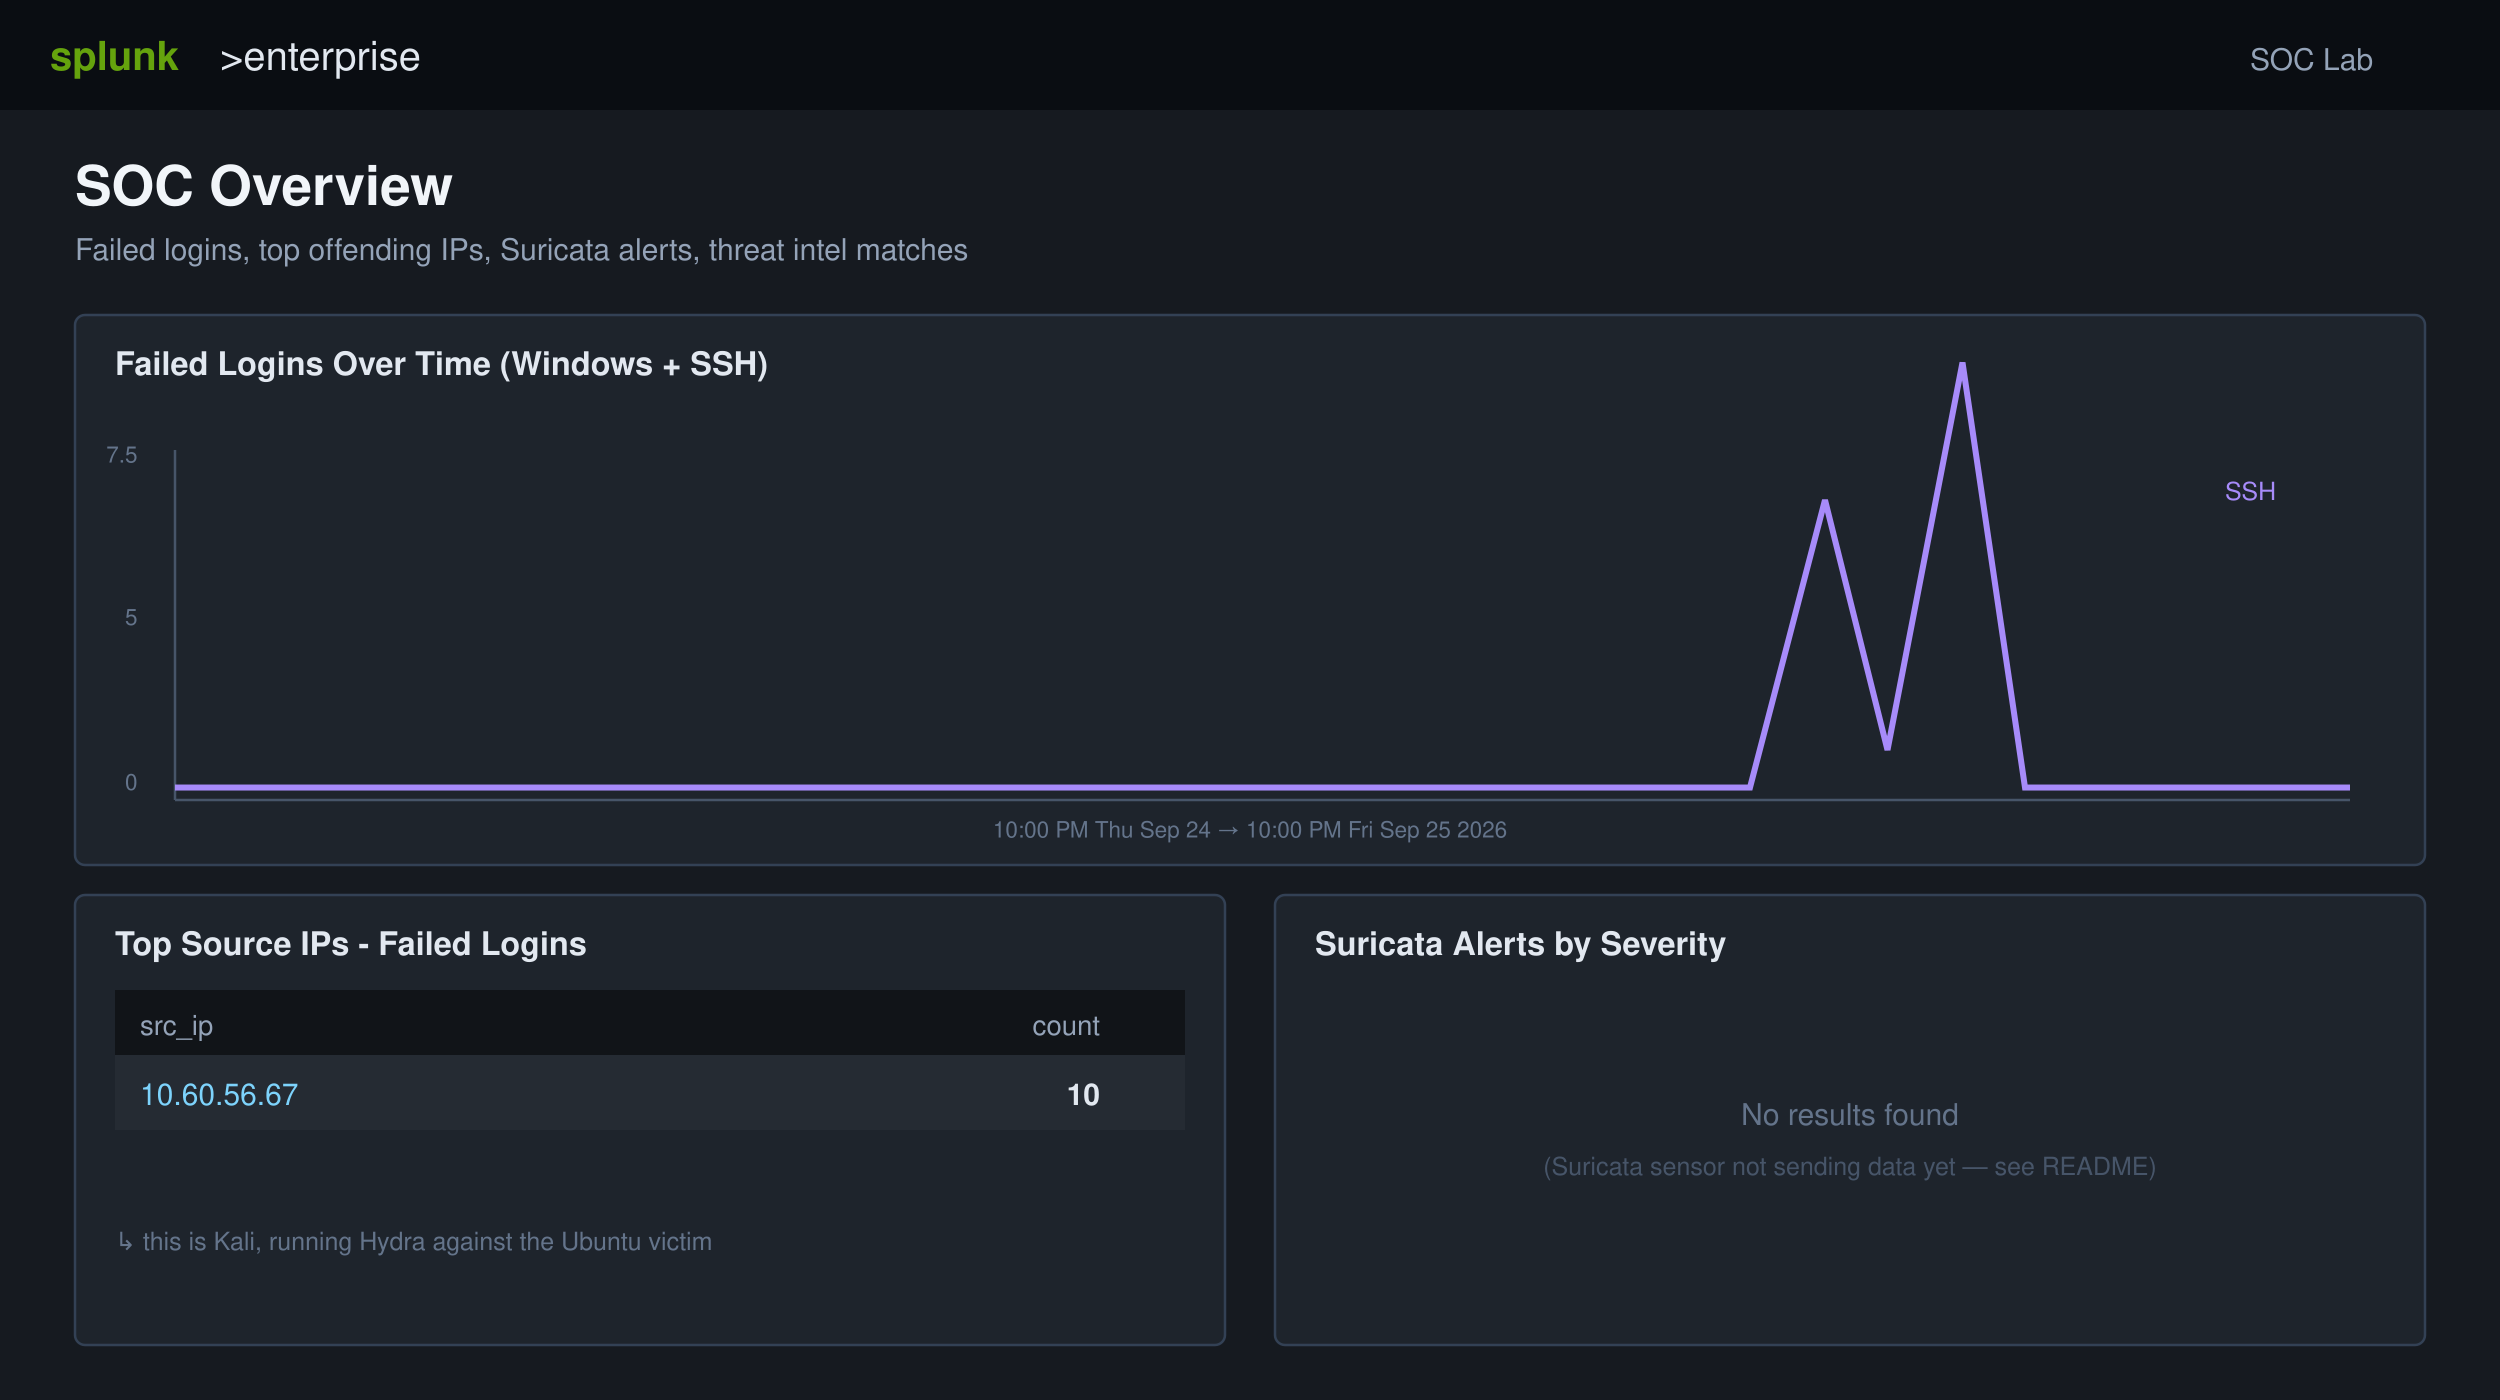
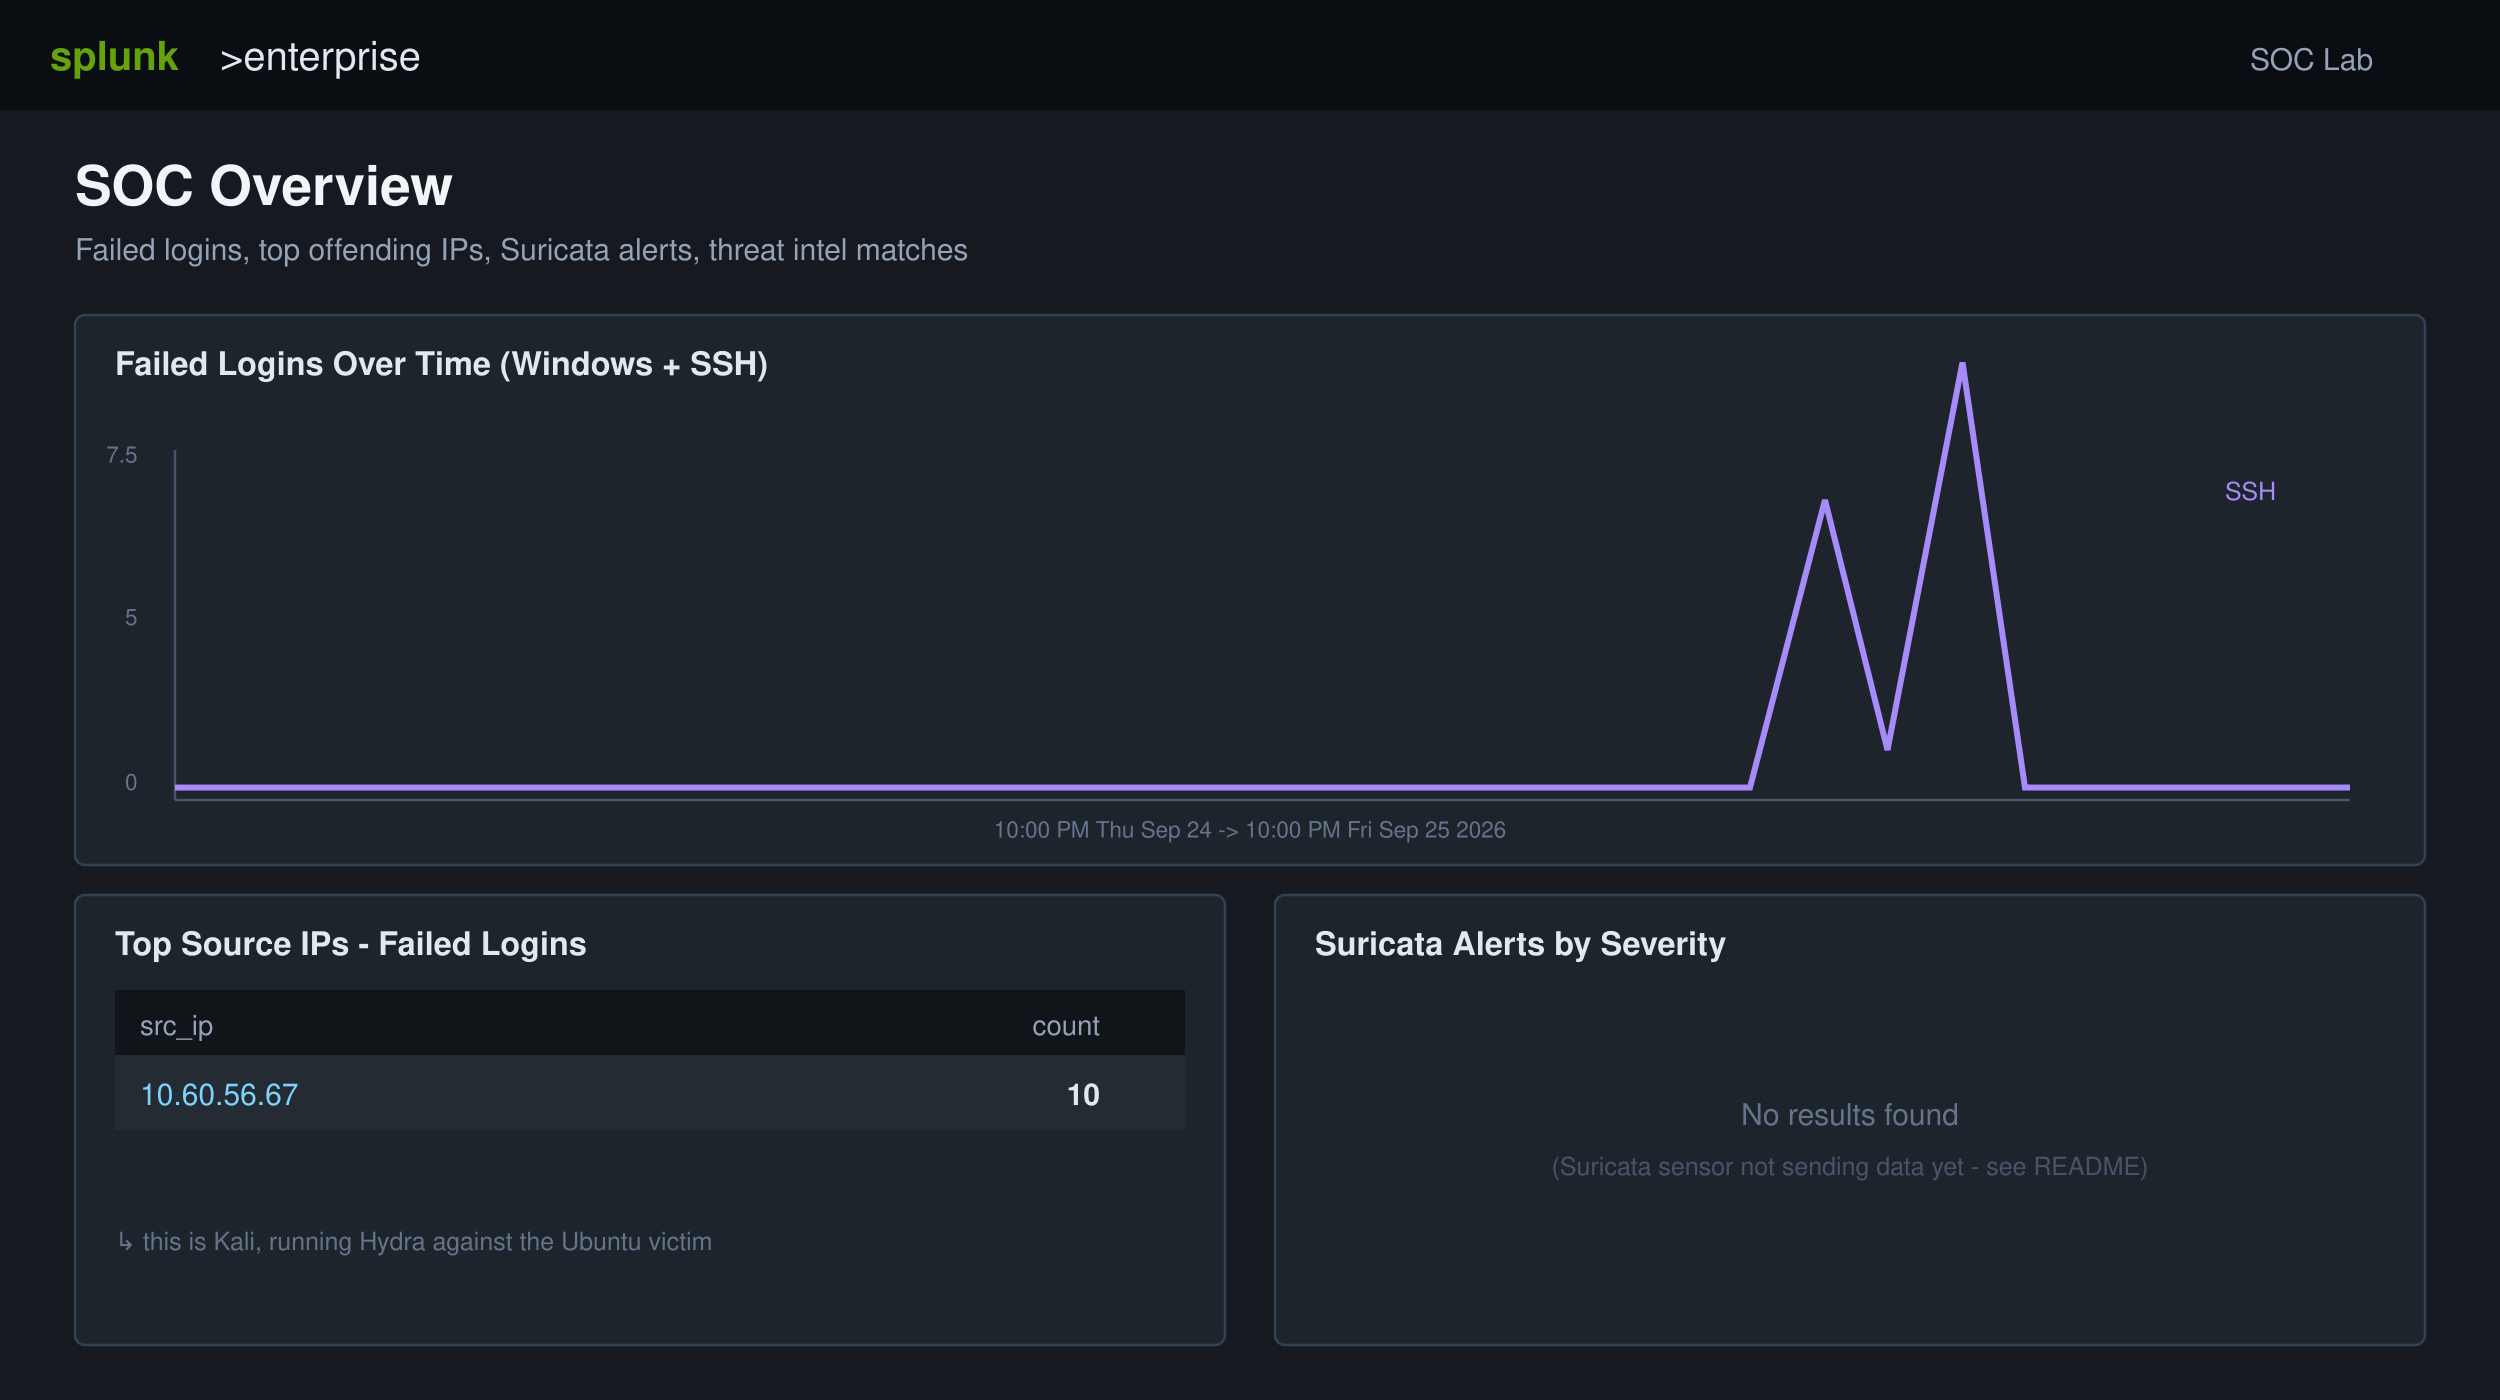
<svg xmlns="http://www.w3.org/2000/svg" viewBox="0 0 1000 560" font-family="Helvetica, Arial, sans-serif">
  <rect x="0" y="0" width="1000" height="560" fill="#161a20" />
  <rect x="0" y="0" width="1000" height="44" fill="#0a0d12" />
  <text x="20" y="28" font-size="16" fill="#65a30d" font-weight="700">splunk</text>
  <text x="88" y="28" font-size="16" fill="#e2e8f0" font-weight="300">&gt;enterprise</text>
  <text x="900" y="28" font-size="12" fill="#94a3b8">SOC Lab</text>
  <text x="30" y="82" font-size="22" font-weight="700" fill="#f1f5f9">SOC Overview</text>
  <text x="30" y="104" font-size="12" fill="#94a3b8">Failed logins, top offending IPs, Suricata alerts, threat intel matches</text>
  <rect x="30" y="126" width="940" height="220" rx="4" fill="#1e242c" stroke="#334155" />
  <text x="46" y="150" font-size="13" fill="#e2e8f0" font-weight="600">Failed Logins Over Time (Windows + SSH)</text>
  <line x1="70" y1="180" x2="70" y2="320" stroke="#475569" />
  <line x1="70" y1="320" x2="940" y2="320" stroke="#475569" />
  <text x="55" y="185" font-size="9" fill="#64748b" text-anchor="end">7.5</text>
  <text x="55" y="250" font-size="9" fill="#64748b" text-anchor="end">5</text>
  <text x="55" y="316" font-size="9" fill="#64748b" text-anchor="end">0</text>
  <polyline points="70,315 700,315 730,200 755,300 785,145 810,315 940,315" fill="none" stroke="#a78bfa" stroke-width="2.4" />
  <text x="890" y="200" font-size="10" fill="#a78bfa">SSH</text>
-   <text x="500" y="335" font-size="9" fill="#64748b" text-anchor="middle">10:00 PM Thu Sep 24 → 10:00 PM Fri Sep 25 2026</text>
+   <text x="500" y="335" font-size="9" fill="#64748b" text-anchor="middle">10:00 PM Thu Sep 24 -&gt; 10:00 PM Fri Sep 25 2026</text>
  <rect x="30" y="358" width="460" height="180" rx="4" fill="#1e242c" stroke="#334155" />
  <text x="46" y="382" font-size="13" fill="#e2e8f0" font-weight="600">Top Source IPs - Failed Logins</text>
  <rect x="46" y="396" width="428" height="26" fill="#111418" />
  <text x="56" y="414" font-size="11" fill="#94a3b8">src_ip</text>
  <text x="440" y="414" font-size="11" fill="#94a3b8" text-anchor="end">count</text>
  <rect x="46" y="422" width="428" height="30" fill="#252b33" />
  <text x="56" y="442" font-size="12" fill="#7dd3fc">10.60.56.67</text>
  <text x="440" y="442" font-size="12" fill="#e2e8f0" text-anchor="end" font-weight="700">10</text>
  <text x="46" y="500" font-size="10" fill="#64748b">↳ this is Kali, running Hydra against the Ubuntu victim</text>
  <rect x="510" y="358" width="460" height="180" rx="4" fill="#1e242c" stroke="#334155" />
  <text x="526" y="382" font-size="13" fill="#e2e8f0" font-weight="600">Suricata Alerts by Severity</text>
  <text x="740" y="450" font-size="12" fill="#64748b" text-anchor="middle">No results found</text>
-   <text x="740" y="470" font-size="10" fill="#475569" text-anchor="middle">(Suricata sensor not sending data yet — see README)</text>
+   <text x="740" y="470" font-size="10" fill="#475569" text-anchor="middle">(Suricata sensor not sending data yet - see README)</text>
</svg>
